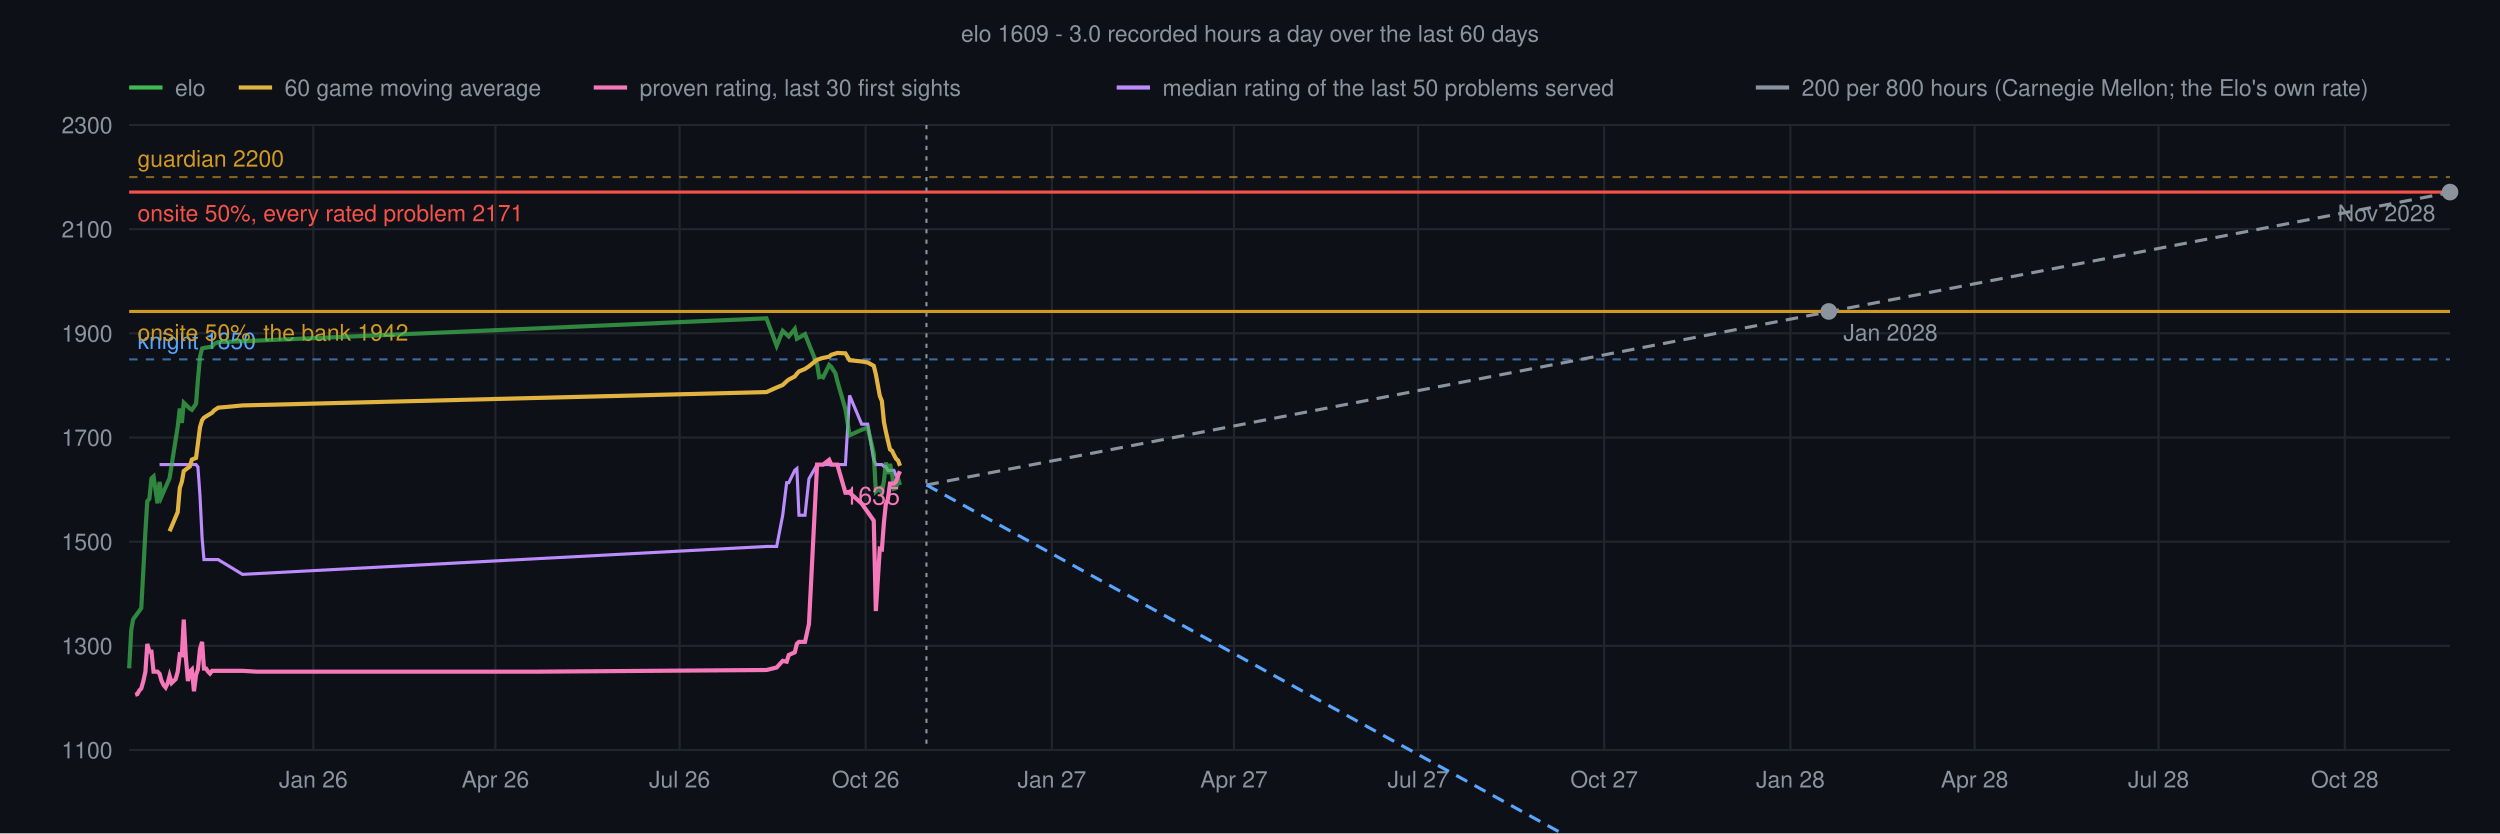
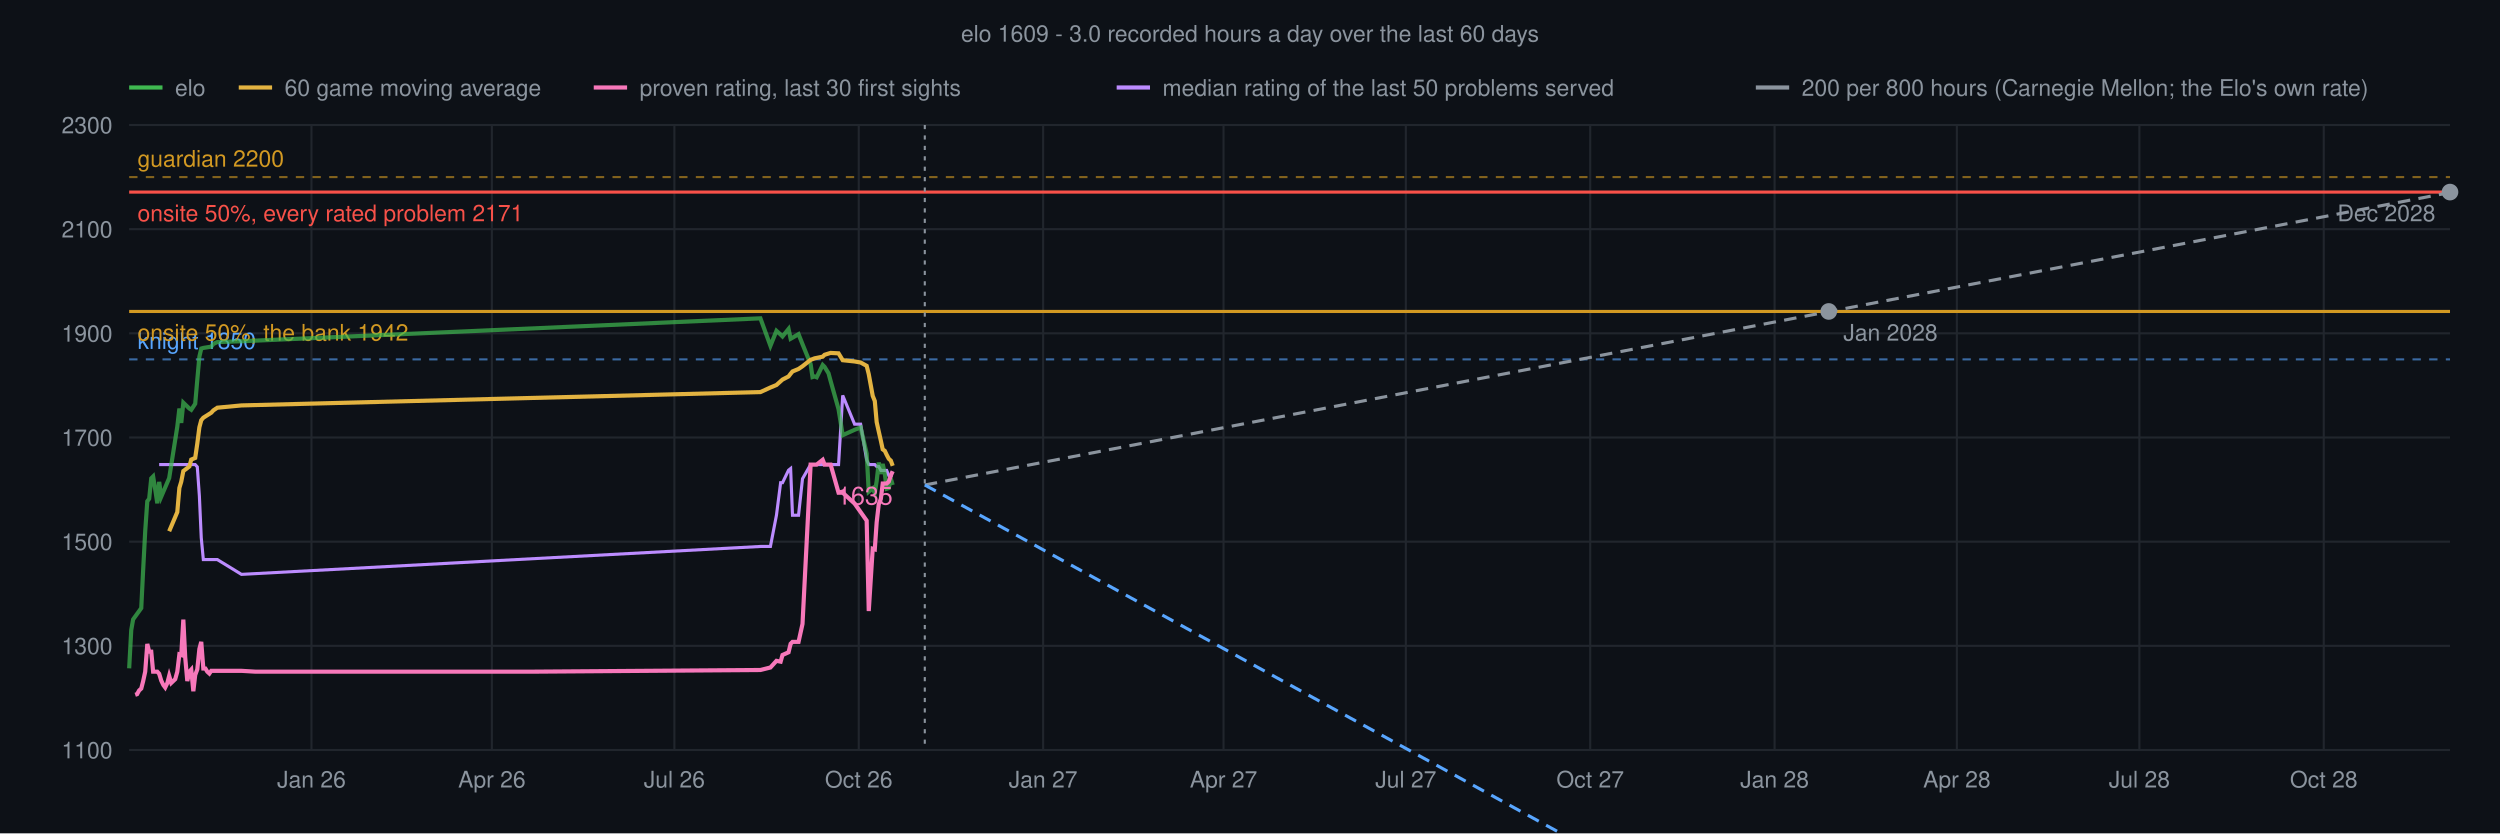
<svg xmlns="http://www.w3.org/2000/svg" viewBox="0 0 1200 400" font-family="Helvetica,sans-serif">
  <rect width="1200" height="400" fill="#0d1117" />
  <text x="600" y="20" text-anchor="middle" font-size="11" fill="#8b949e">elo 1609 - 3.0 recorded hours a day over the last 60 days</text>
  <line x1="62" y1="360.0" x2="1176" y2="360.0" stroke="#21262d" stroke-width="1" />
  <text x="54" y="364.0" text-anchor="end" font-size="11" fill="#8b949e">1100</text>
  <line x1="62" y1="310.0" x2="1176" y2="310.0" stroke="#21262d" stroke-width="1" />
  <text x="54" y="314.0" text-anchor="end" font-size="11" fill="#8b949e">1300</text>
  <line x1="62" y1="260.0" x2="1176" y2="260.0" stroke="#21262d" stroke-width="1" />
  <text x="54" y="264.0" text-anchor="end" font-size="11" fill="#8b949e">1500</text>
  <line x1="62" y1="210.0" x2="1176" y2="210.0" stroke="#21262d" stroke-width="1" />
  <text x="54" y="214.0" text-anchor="end" font-size="11" fill="#8b949e">1700</text>
  <line x1="62" y1="160.0" x2="1176" y2="160.0" stroke="#21262d" stroke-width="1" />
  <text x="54" y="164.0" text-anchor="end" font-size="11" fill="#8b949e">1900</text>
  <line x1="62" y1="110.0" x2="1176" y2="110.0" stroke="#21262d" stroke-width="1" />
  <text x="54" y="114.0" text-anchor="end" font-size="11" fill="#8b949e">2100</text>
  <line x1="62" y1="60.0" x2="1176" y2="60.0" stroke="#21262d" stroke-width="1" />
  <text x="54" y="64.0" text-anchor="end" font-size="11" fill="#8b949e">2300</text>
-   <line x1="150.4" y1="60" x2="150.4" y2="360" stroke="#21262d" stroke-width="1" />
-   <text x="150.4" y="378" text-anchor="middle" font-size="11" fill="#8b949e">Jan 26</text>
-   <line x1="237.8" y1="60" x2="237.8" y2="360" stroke="#21262d" stroke-width="1" />
-   <text x="237.8" y="378" text-anchor="middle" font-size="11" fill="#8b949e">Apr 26</text>
-   <line x1="326.2" y1="60" x2="326.2" y2="360" stroke="#21262d" stroke-width="1" />
-   <text x="326.2" y="378" text-anchor="middle" font-size="11" fill="#8b949e">Jul 26</text>
-   <line x1="415.5" y1="60" x2="415.5" y2="360" stroke="#21262d" stroke-width="1" />
-   <text x="415.5" y="378" text-anchor="middle" font-size="11" fill="#8b949e">Oct 26</text>
-   <line x1="504.9" y1="60" x2="504.9" y2="360" stroke="#21262d" stroke-width="1" />
-   <text x="504.9" y="378" text-anchor="middle" font-size="11" fill="#8b949e">Jan 27</text>
-   <line x1="592.3" y1="60" x2="592.3" y2="360" stroke="#21262d" stroke-width="1" />
-   <text x="592.3" y="378" text-anchor="middle" font-size="11" fill="#8b949e">Apr 27</text>
-   <line x1="680.7" y1="60" x2="680.7" y2="360" stroke="#21262d" stroke-width="1" />
-   <text x="680.7" y="378" text-anchor="middle" font-size="11" fill="#8b949e">Jul 27</text>
-   <line x1="770.0" y1="60" x2="770.0" y2="360" stroke="#21262d" stroke-width="1" />
-   <text x="770.0" y="378" text-anchor="middle" font-size="11" fill="#8b949e">Oct 27</text>
-   <line x1="859.4" y1="60" x2="859.4" y2="360" stroke="#21262d" stroke-width="1" />
-   <text x="859.4" y="378" text-anchor="middle" font-size="11" fill="#8b949e">Jan 28</text>
-   <line x1="947.8" y1="60" x2="947.8" y2="360" stroke="#21262d" stroke-width="1" />
-   <text x="947.8" y="378" text-anchor="middle" font-size="11" fill="#8b949e">Apr 28</text>
-   <line x1="1036.1" y1="60" x2="1036.1" y2="360" stroke="#21262d" stroke-width="1" />
-   <text x="1036.1" y="378" text-anchor="middle" font-size="11" fill="#8b949e">Jul 28</text>
-   <line x1="1125.5" y1="60" x2="1125.5" y2="360" stroke="#21262d" stroke-width="1" />
-   <text x="1125.5" y="378" text-anchor="middle" font-size="11" fill="#8b949e">Oct 28</text>
+   <line x1="149.5" y1="60" x2="149.5" y2="360" stroke="#21262d" stroke-width="1" />
+   <text x="149.5" y="378" text-anchor="middle" font-size="11" fill="#8b949e">Jan 26</text>
+   <line x1="236.1" y1="60" x2="236.1" y2="360" stroke="#21262d" stroke-width="1" />
+   <text x="236.1" y="378" text-anchor="middle" font-size="11" fill="#8b949e">Apr 26</text>
+   <line x1="323.7" y1="60" x2="323.7" y2="360" stroke="#21262d" stroke-width="1" />
+   <text x="323.7" y="378" text-anchor="middle" font-size="11" fill="#8b949e">Jul 26</text>
+   <line x1="412.2" y1="60" x2="412.2" y2="360" stroke="#21262d" stroke-width="1" />
+   <text x="412.2" y="378" text-anchor="middle" font-size="11" fill="#8b949e">Oct 26</text>
+   <line x1="500.7" y1="60" x2="500.7" y2="360" stroke="#21262d" stroke-width="1" />
+   <text x="500.7" y="378" text-anchor="middle" font-size="11" fill="#8b949e">Jan 27</text>
+   <line x1="587.3" y1="60" x2="587.3" y2="360" stroke="#21262d" stroke-width="1" />
+   <text x="587.3" y="378" text-anchor="middle" font-size="11" fill="#8b949e">Apr 27</text>
+   <line x1="674.8" y1="60" x2="674.8" y2="360" stroke="#21262d" stroke-width="1" />
+   <text x="674.8" y="378" text-anchor="middle" font-size="11" fill="#8b949e">Jul 27</text>
+   <line x1="763.3" y1="60" x2="763.3" y2="360" stroke="#21262d" stroke-width="1" />
+   <text x="763.3" y="378" text-anchor="middle" font-size="11" fill="#8b949e">Oct 27</text>
+   <line x1="851.8" y1="60" x2="851.8" y2="360" stroke="#21262d" stroke-width="1" />
+   <text x="851.8" y="378" text-anchor="middle" font-size="11" fill="#8b949e">Jan 28</text>
+   <line x1="939.3" y1="60" x2="939.3" y2="360" stroke="#21262d" stroke-width="1" />
+   <text x="939.3" y="378" text-anchor="middle" font-size="11" fill="#8b949e">Apr 28</text>
+   <line x1="1026.9" y1="60" x2="1026.9" y2="360" stroke="#21262d" stroke-width="1" />
+   <text x="1026.9" y="378" text-anchor="middle" font-size="11" fill="#8b949e">Jul 28</text>
+   <line x1="1115.4" y1="60" x2="1115.4" y2="360" stroke="#21262d" stroke-width="1" />
+   <text x="1115.4" y="378" text-anchor="middle" font-size="11" fill="#8b949e">Oct 28</text>
  <line x1="62" y1="85.0" x2="1176" y2="85.0" stroke="#d29922" stroke-width="1" stroke-dasharray="4 4" stroke-opacity="0.6" />
  <text x="66" y="80.0" font-size="11" fill="#d29922">guardian 2200</text>
  <line x1="62" y1="172.5" x2="1176" y2="172.5" stroke="#58a6ff" stroke-width="1" stroke-dasharray="4 4" stroke-opacity="0.6" />
  <text x="66" y="167.5" font-size="11" fill="#58a6ff">knight 1850</text>
  <line x1="62" y1="149.5" x2="1176" y2="149.5" stroke="#d29922" stroke-width="1.5" />
  <text x="66" y="163.5" font-size="11" fill="#d29922">onsite 50%, the bank 1942</text>
  <line x1="62" y1="92.2" x2="1176" y2="92.2" stroke="#f85149" stroke-width="1.5" />
  <text x="66" y="106.2" font-size="11" fill="#f85149">onsite 50%, every rated problem 2171</text>
-   <line x1="444.7" y1="60" x2="444.7" y2="360" stroke="#8b949e" stroke-width="1" stroke-dasharray="2 3" />
-   <line x1="444.7" y1="232.8" x2="1176.0" y2="92.4" stroke="#8b949e" stroke-width="1.5" stroke-dasharray="6 4" />
+   <line x1="443.9" y1="60" x2="443.9" y2="360" stroke="#8b949e" stroke-width="1" stroke-dasharray="2 3" />
+   <line x1="443.9" y1="232.8" x2="1176.0" y2="92.4" stroke="#8b949e" stroke-width="1.5" stroke-dasharray="6 4" />
  <circle cx="877.8" cy="149.5" r="4" fill="#8b949e" />
  <text x="884.8" y="163.5" text-anchor="start" font-size="11" fill="#8b949e">Jan 2028</text>
  <circle cx="1176.0" cy="92.2" r="4" fill="#8b949e" />
-   <text x="1169.0" y="106.2" text-anchor="end" font-size="11" fill="#8b949e">Nov 2028</text>
-   <line x1="444.7" y1="232.8" x2="1176.0" y2="633.7" stroke="#58a6ff" stroke-width="1.5" stroke-dasharray="6 4" />
-   <polyline points="76.6,223.0 77.5,223.0 81.4,223.0 85.3,223.0 86.3,223.0 87.3,223.0 88.2,223.0 91.1,223.0 92.1,223.0 94.1,223.0 95.0,224.1 96.0,238.1 97.0,258.1 97.9,268.6 101.8,268.6 102.8,268.6 104.7,268.6 116.4,275.7 367.9,262.3 372.8,262.3 375.7,247.3 377.6,231.7 378.6,231.7 381.5,225.7 382.5,224.9 383.5,247.3 386.4,247.3 388.3,229.8 392.2,223.0 393.2,223.0 394.2,223.0 395.1,223.0 398.0,223.0 399.0,223.0 401.0,223.0 401.9,223.0 405.8,223.0 407.8,189.8 413.6,203.6 416.5,203.6 419.4,220.7 420.4,223.0 422.3,223.0 423.3,223.0 424.3,223.9 425.2,223.9 426.2,225.8 427.2,225.8 428.2,225.8 429.1,225.8 430.1,228.2 431.1,228.2 432.0,228.2" fill="none" stroke="#bc8cff" stroke-width="1.5" />
-   <polyline points="62.0,320.8 63.0,302.4 63.9,297.3 67.8,291.9 68.8,273.8 69.8,255.0 70.7,240.6 71.7,239.4 72.7,229.6 73.7,228.7 74.6,234.9 75.6,241.6 76.6,231.3 77.5,238.4 81.4,229.5 85.3,204.8 86.3,196.1 87.3,203.0 88.2,193.3 91.1,196.1 92.1,196.7 94.1,193.8 95.0,182.3 96.0,171.2 97.0,167.3 97.9,167.0 101.8,166.4 102.8,165.1 104.7,164.2 116.4,163.8 367.9,152.8 372.8,166.0 375.7,158.8 377.6,160.6 378.6,161.5 381.5,157.9 382.5,162.6 383.5,162.1 386.4,160.4 388.3,165.2 392.2,174.8 393.2,181.0 394.2,180.7 395.1,181.1 398.0,175.2 399.0,176.1 401.0,179.2 401.9,182.9 405.8,196.4 407.8,208.9 413.6,206.3 416.5,205.2 419.4,217.7 420.4,236.0 422.3,234.4 423.3,236.7 424.3,230.9 425.2,222.0 426.2,227.5 427.2,222.7 428.2,227.3 429.1,234.6 430.1,234.3 431.1,229.8 432.0,232.8" fill="none" stroke="#3fb950" stroke-width="2" stroke-opacity="0.7" />
-   <polyline points="81.4,255.0 85.3,245.8 86.3,234.2 87.3,231.2 88.2,226.1 91.1,223.9 92.1,220.6 94.1,219.8 95.0,212.9 96.0,205.1 97.0,201.7 97.9,200.5 101.8,198.1 102.8,197.0 104.7,195.7 116.4,194.6 367.9,188.2 372.8,186.0 375.7,184.8 377.6,183.0 378.6,182.2 381.5,180.7 382.5,179.4 383.5,178.3 386.4,177.1 388.3,175.8 392.2,172.7 393.2,172.4 394.2,172.0 395.1,171.8 398.0,171.2 399.0,170.3 401.0,169.7 401.9,169.4 405.8,169.6 407.8,172.9 413.6,173.5 416.5,174.0 419.4,175.6 420.4,179.6 422.3,190.0 423.3,192.5 424.3,202.6 425.2,207.1 426.2,211.5 427.2,215.7 428.2,216.4 429.1,218.3 430.1,220.2 431.1,221.1 432.0,223.6" fill="none" stroke="#e3b341" stroke-width="2" />
-   <polyline points="64.9,333.5 65.9,333.2 66.9,331.4 67.8,330.5 68.8,327.0 69.8,322.4 70.7,309.1 71.7,312.8 72.7,312.8 73.7,322.4 74.6,322.4 75.6,322.4 76.6,323.4 77.5,326.7 78.5,328.8 79.5,330.0 80.5,327.9 81.4,324.4 82.4,327.8 84.3,326.0 85.3,322.4 86.3,314.1 87.3,314.4 88.2,297.4 89.2,315.5 90.2,326.9 91.1,322.4 92.1,321.4 93.1,331.8 94.1,324.0 95.0,321.3 96.0,311.5 97.0,308.1 97.9,320.9 98.9,320.9 99.9,322.4 100.8,323.3 101.8,322.0 102.8,322.0 104.7,322.0 116.4,322.0 123.2,322.4 229.1,322.4 257.2,322.4 367.9,321.6 372.8,320.4 375.7,317.2 377.6,317.6 378.6,314.4 381.5,313.1 382.5,309.0 383.5,308.1 386.4,308.1 388.3,299.5 392.2,223.0 393.2,223.0 394.2,223.0 395.1,223.0 398.0,220.7 399.0,223.0 401.0,223.0 401.9,223.0 405.8,236.5 407.8,236.5 413.6,241.7 416.5,245.8 419.4,249.9 420.4,293.3 422.3,263.4 423.3,263.7 424.3,250.7 425.2,242.0 426.2,239.5 427.2,232.1 428.2,232.1 429.1,232.1 430.1,231.2 431.1,228.2 432.0,226.2" fill="none" stroke="#f778ba" stroke-width="2" />
-   <text x="432.0" y="242.2" text-anchor="end" font-size="12" fill="#f778ba">1635</text>
+   <text x="1169.0" y="106.2" text-anchor="end" font-size="11" fill="#8b949e">Dec 2028</text>
+   <line x1="443.9" y1="232.8" x2="1176.0" y2="633.7" stroke="#58a6ff" stroke-width="1.5" stroke-dasharray="6 4" />
+   <polyline points="76.4,223.0 77.4,223.0 81.2,223.0 85.1,223.0 86.1,223.0 87.0,223.0 88.0,223.0 90.9,223.0 91.8,223.0 93.7,223.0 94.7,224.1 95.7,238.1 96.6,258.1 97.6,268.6 101.4,268.6 102.4,268.6 104.3,268.6 115.9,275.7 365.0,262.3 369.8,262.3 372.7,247.3 374.7,231.7 375.6,231.7 378.5,225.7 379.5,224.9 380.4,247.3 383.3,247.3 385.2,229.8 389.1,223.0 390.0,223.0 391.0,223.0 392.0,223.0 394.9,223.0 395.8,223.0 397.7,223.0 398.7,223.0 402.5,223.0 404.5,189.8 410.2,203.6 413.1,203.6 416.0,220.7 417.0,223.0 418.9,223.0 419.9,223.0 420.8,223.9 421.8,223.9 422.8,225.8 423.7,225.8 424.7,225.8 425.6,225.8 426.6,228.2 427.6,228.2 428.5,228.2" fill="none" stroke="#bc8cff" stroke-width="1.5" />
+   <polyline points="62.0,320.8 63.0,302.4 63.9,297.3 67.8,291.9 68.7,273.8 69.7,255.0 70.7,240.6 71.6,239.4 72.6,229.6 73.5,228.7 74.5,234.9 75.5,241.6 76.4,231.3 77.4,238.4 81.2,229.5 85.1,204.8 86.1,196.1 87.0,203.0 88.0,193.3 90.9,196.1 91.8,196.7 93.7,193.8 94.7,182.3 95.7,171.2 96.6,167.3 97.6,167.0 101.4,166.4 102.4,165.1 104.3,164.2 115.9,163.8 365.0,152.8 369.8,166.0 372.7,158.8 374.7,160.6 375.6,161.5 378.5,157.9 379.5,162.6 380.4,162.1 383.3,160.4 385.2,165.2 389.1,174.8 390.0,181.0 391.0,180.7 392.0,181.1 394.9,175.2 395.8,176.1 397.7,179.2 398.7,182.9 402.5,196.4 404.5,208.9 410.2,206.3 413.1,205.2 416.0,217.7 417.0,236.0 418.9,234.4 419.9,236.7 420.8,230.9 421.8,222.0 422.8,227.5 423.7,222.7 424.7,227.3 425.6,234.6 426.6,234.3 427.6,229.8 428.5,232.8" fill="none" stroke="#3fb950" stroke-width="2" stroke-opacity="0.7" />
+   <polyline points="81.2,255.0 85.1,245.8 86.1,234.2 87.0,231.2 88.0,226.1 90.9,223.9 91.8,220.6 93.7,219.8 94.7,212.9 95.7,205.1 96.6,201.7 97.6,200.5 101.4,198.1 102.4,197.0 104.3,195.7 115.9,194.6 365.0,188.2 369.8,186.0 372.7,184.8 374.7,183.0 375.6,182.2 378.5,180.7 379.5,179.4 380.4,178.3 383.3,177.1 385.2,175.8 389.1,172.7 390.0,172.4 391.0,172.0 392.0,171.8 394.9,171.2 395.8,170.3 397.7,169.7 398.7,169.4 402.5,169.6 404.5,172.9 410.2,173.5 413.1,174.0 416.0,175.6 417.0,179.6 418.9,190.0 419.9,192.5 420.8,202.6 421.8,207.1 422.8,211.5 423.7,215.7 424.7,216.4 425.6,218.3 426.6,220.2 427.6,221.1 428.5,223.6" fill="none" stroke="#e3b341" stroke-width="2" />
+   <polyline points="64.9,333.5 65.8,333.2 66.8,331.4 67.8,330.5 68.7,327.0 69.7,322.4 70.7,309.1 71.6,312.8 72.6,312.8 73.5,322.4 74.5,322.4 75.5,322.4 76.4,323.4 77.4,326.7 78.4,328.8 79.3,330.0 80.3,327.9 81.2,324.4 82.2,327.8 84.1,326.0 85.1,322.4 86.1,314.1 87.0,314.4 88.0,297.4 88.9,315.5 89.9,326.9 90.9,322.4 91.8,321.4 92.8,331.8 93.7,324.0 94.7,321.3 95.7,311.5 96.6,308.1 97.6,320.9 98.6,320.9 99.5,322.4 100.5,323.3 101.4,322.0 102.4,322.0 104.3,322.0 115.9,322.0 122.6,322.4 227.5,322.4 255.4,322.4 365.0,321.6 369.8,320.4 372.7,317.2 374.7,317.6 375.6,314.4 378.5,313.1 379.5,309.0 380.4,308.1 383.3,308.1 385.2,299.5 389.1,223.0 390.0,223.0 391.0,223.0 392.0,223.0 394.9,220.7 395.8,223.0 397.7,223.0 398.7,223.0 402.5,236.5 404.5,236.5 410.2,241.7 413.1,245.8 416.0,249.9 417.0,293.3 418.9,263.4 419.9,263.7 420.8,250.7 421.8,242.0 422.8,239.5 423.7,232.1 424.7,232.1 425.6,232.1 426.6,231.2 427.6,228.2 428.5,226.2" fill="none" stroke="#f778ba" stroke-width="2" />
+   <text x="428.5" y="242.2" text-anchor="end" font-size="12" fill="#f778ba">1635</text>
  <line x1="62" y1="42" x2="78" y2="42" stroke="#3fb950" stroke-width="2" />
  <text x="84" y="46" font-size="11" fill="#8b949e">elo</text>
  <line x1="114.6" y1="42" x2="130.6" y2="42" stroke="#e3b341" stroke-width="2" />
  <text x="136.6" y="46" font-size="11" fill="#8b949e">60 game moving average</text>
  <line x1="285.0" y1="42" x2="301.0" y2="42" stroke="#f778ba" stroke-width="2" />
  <text x="307.0" y="46" font-size="11" fill="#8b949e">proven rating, last 30 first sights</text>
  <line x1="536.0" y1="42" x2="552.0" y2="42" stroke="#bc8cff" stroke-width="2" />
  <text x="558.0" y="46" font-size="11" fill="#8b949e">median rating of the last 50 problems served</text>
  <line x1="842.8" y1="42" x2="858.8" y2="42" stroke="#8b949e" stroke-width="2" />
  <text x="864.8" y="46" font-size="11" fill="#8b949e">200 per 800 hours (Carnegie Mellon; the Elo's own rate)</text>
  <line x1="1217.8" y1="42" x2="1233.8" y2="42" stroke="#58a6ff" stroke-width="2" />
  <text x="1239.8" y="46" font-size="11" fill="#8b949e">first-sight rate, -71 per 100 hours</text>
</svg>
